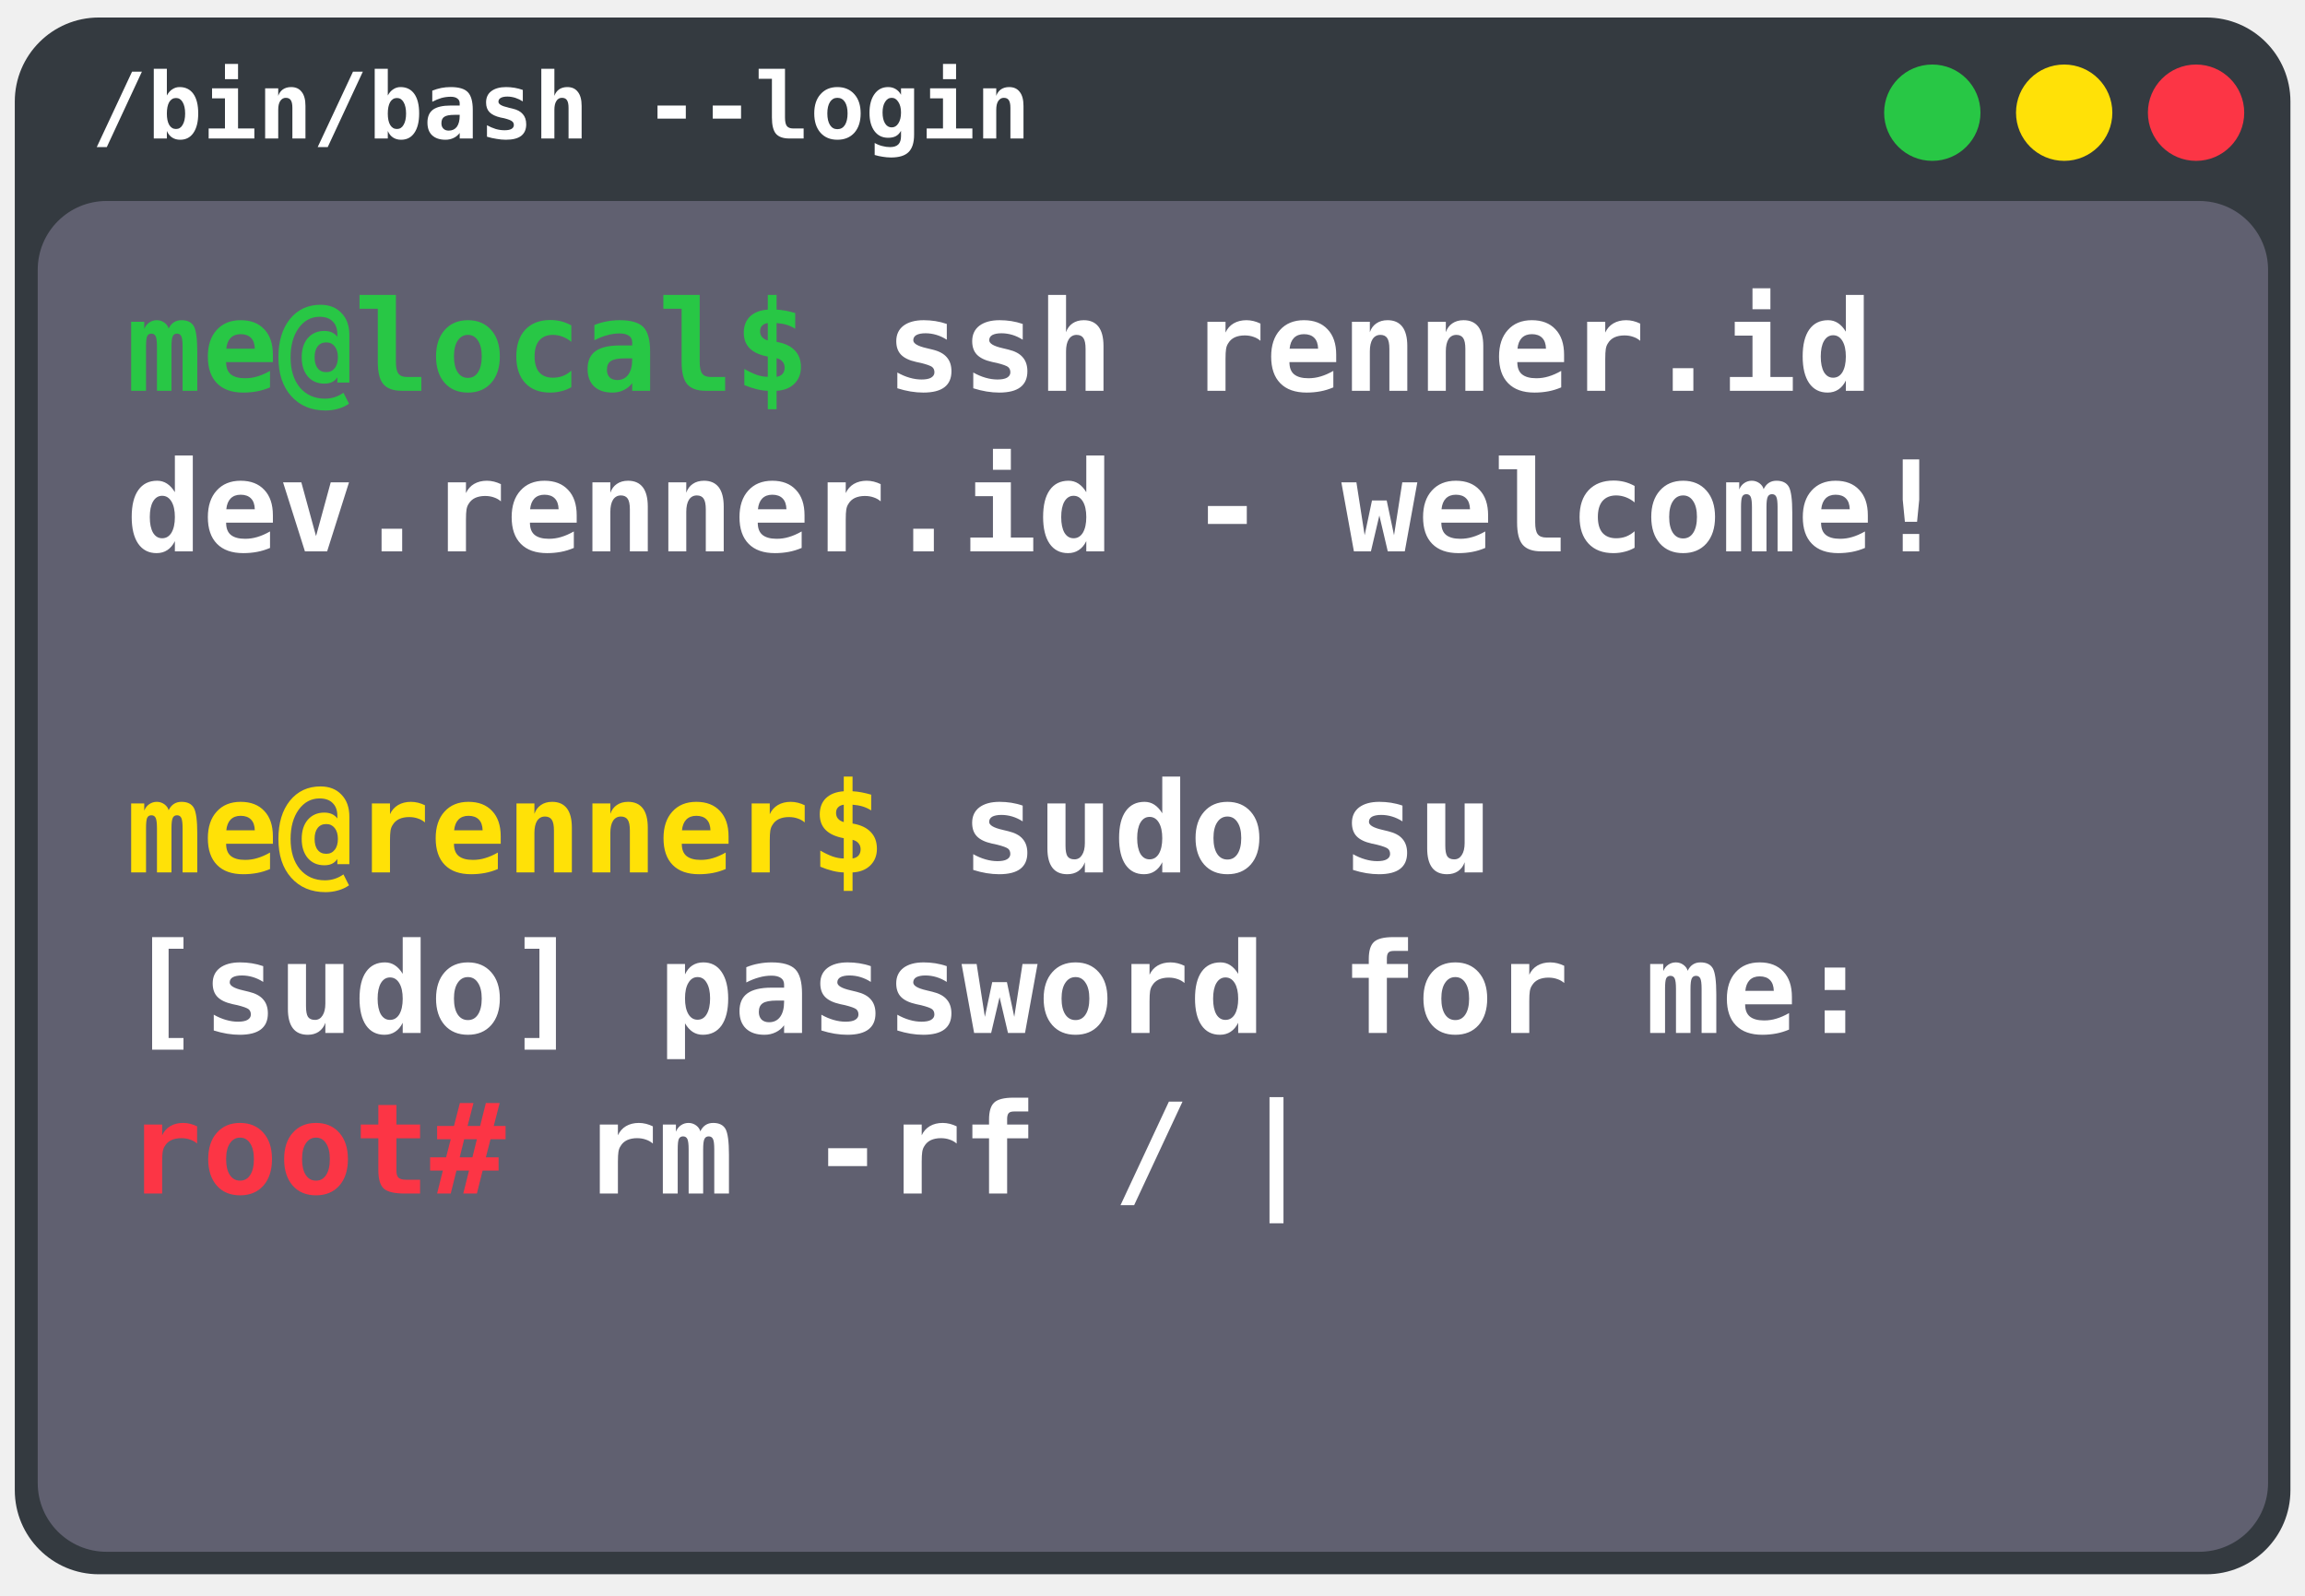
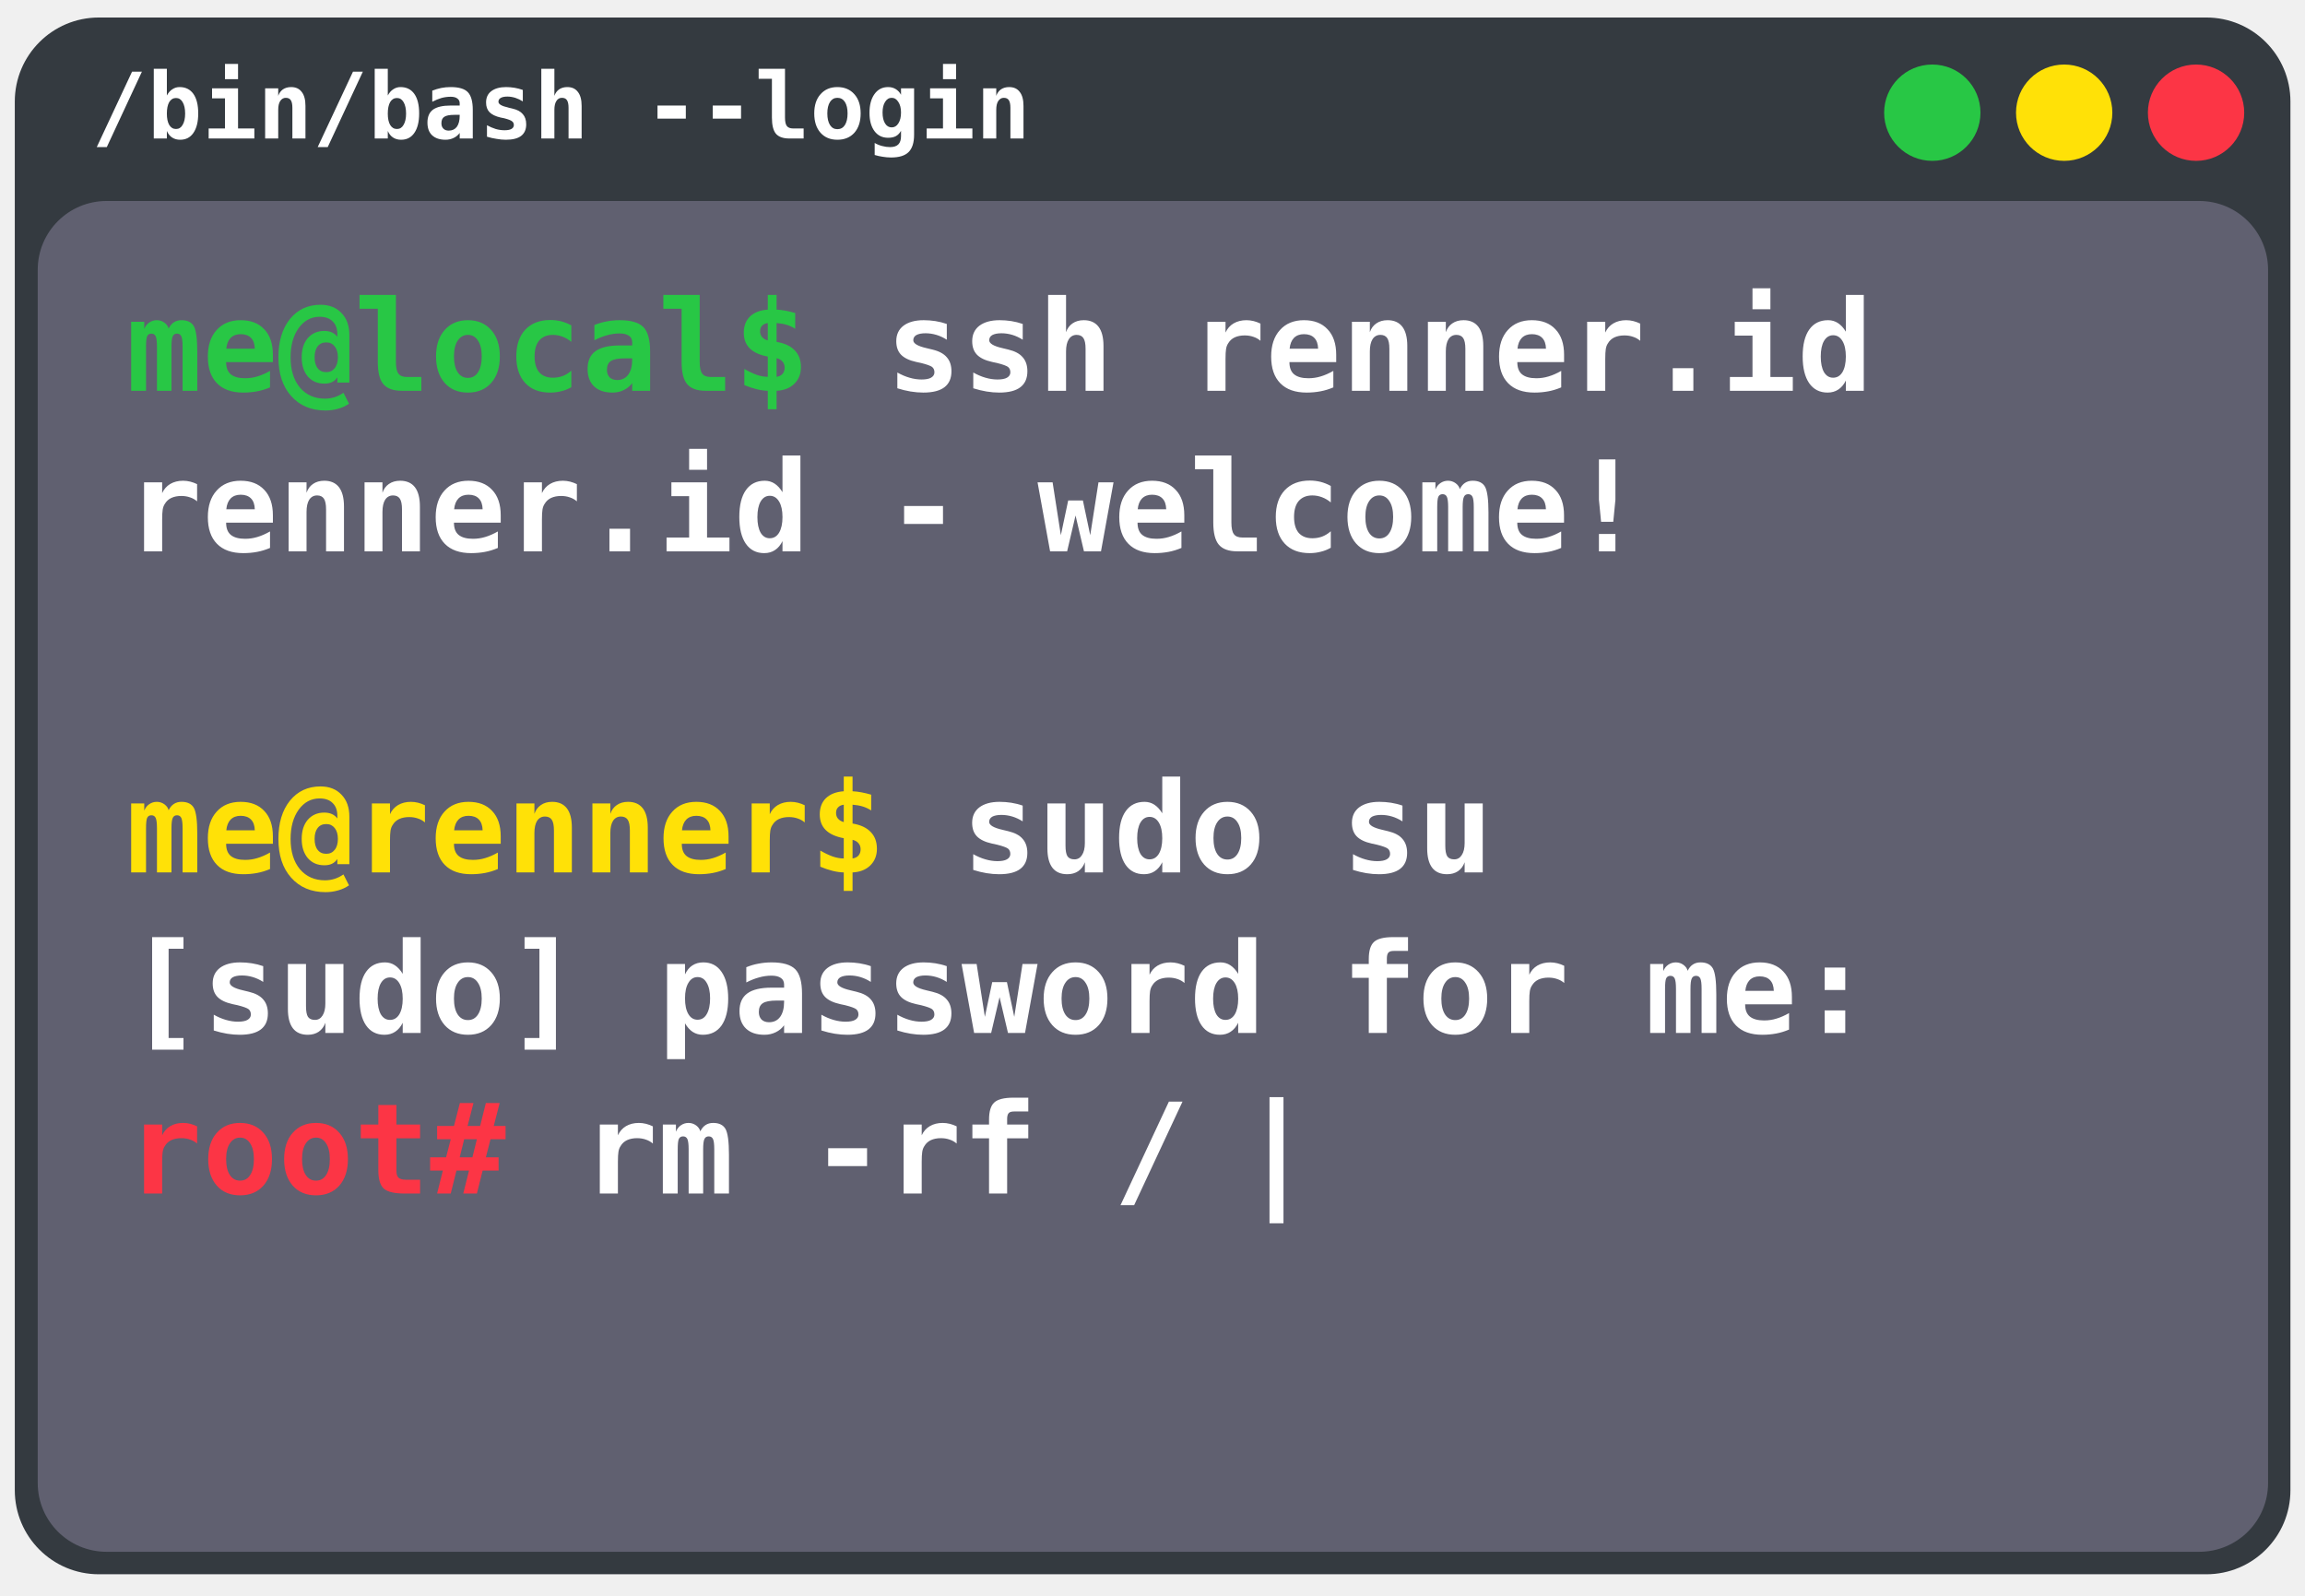
<svg xmlns="http://www.w3.org/2000/svg" version="1.1" viewBox="4 4 201 137" height="144mm" width="208mm">
  <g>
    <rect fill="#343a40" width="198.44" height="135.75" x="5.29" y="4.45" ry="7.33" />
    <text fill="#fff" style="font-weight:bold;font-size:8px;font-family:monospace">
      <tspan x="12" y="15">/bin/bash --login</tspan>
    </text>
    <circle fill="#28c745" cx="172.5" cy="12.75" r="4.2" />
    <circle fill="#ffe107" cx="184" cy="12.75" r="4.2" />
    <circle fill="#fc3545" cx="195.5" cy="12.75" r="4.2" />
    <rect fill="#606070" width="194.49" height="117.79" x="7.29" y="20.45" ry="6" />
    <text fill="#fff" style="font-weight:bold;font-size:11px;font-family:monospace">
      <tspan x="15" y="37">
        <a fill="#28c745">me@local$</a> ssh renner.id</tspan>
-       <tspan x="15" y="51">dev.renner.id - welcome!</tspan>
+       <tspan x="15" y="51">renner.id - welcome!</tspan>
      <tspan x="15" y="79">
        <a fill="#ffe107">me@renner$</a> sudo su</tspan>
      <tspan x="15" y="93">[sudo] password for me:</tspan>
      <tspan x="15" y="107">
        <a fill="#fc3545">root#</a> rm -rf /</tspan>
    </text>
    <text fill="#fff" style="font-weight:bold;font-size:11px;font-family:monospace">
      <tspan x="112" y="107">|</tspan>
      <animate attributeName="opacity" values="1;1;0" dur="0.7s" repeatCount="indefinite" />
    </text>
  </g>
</svg>
